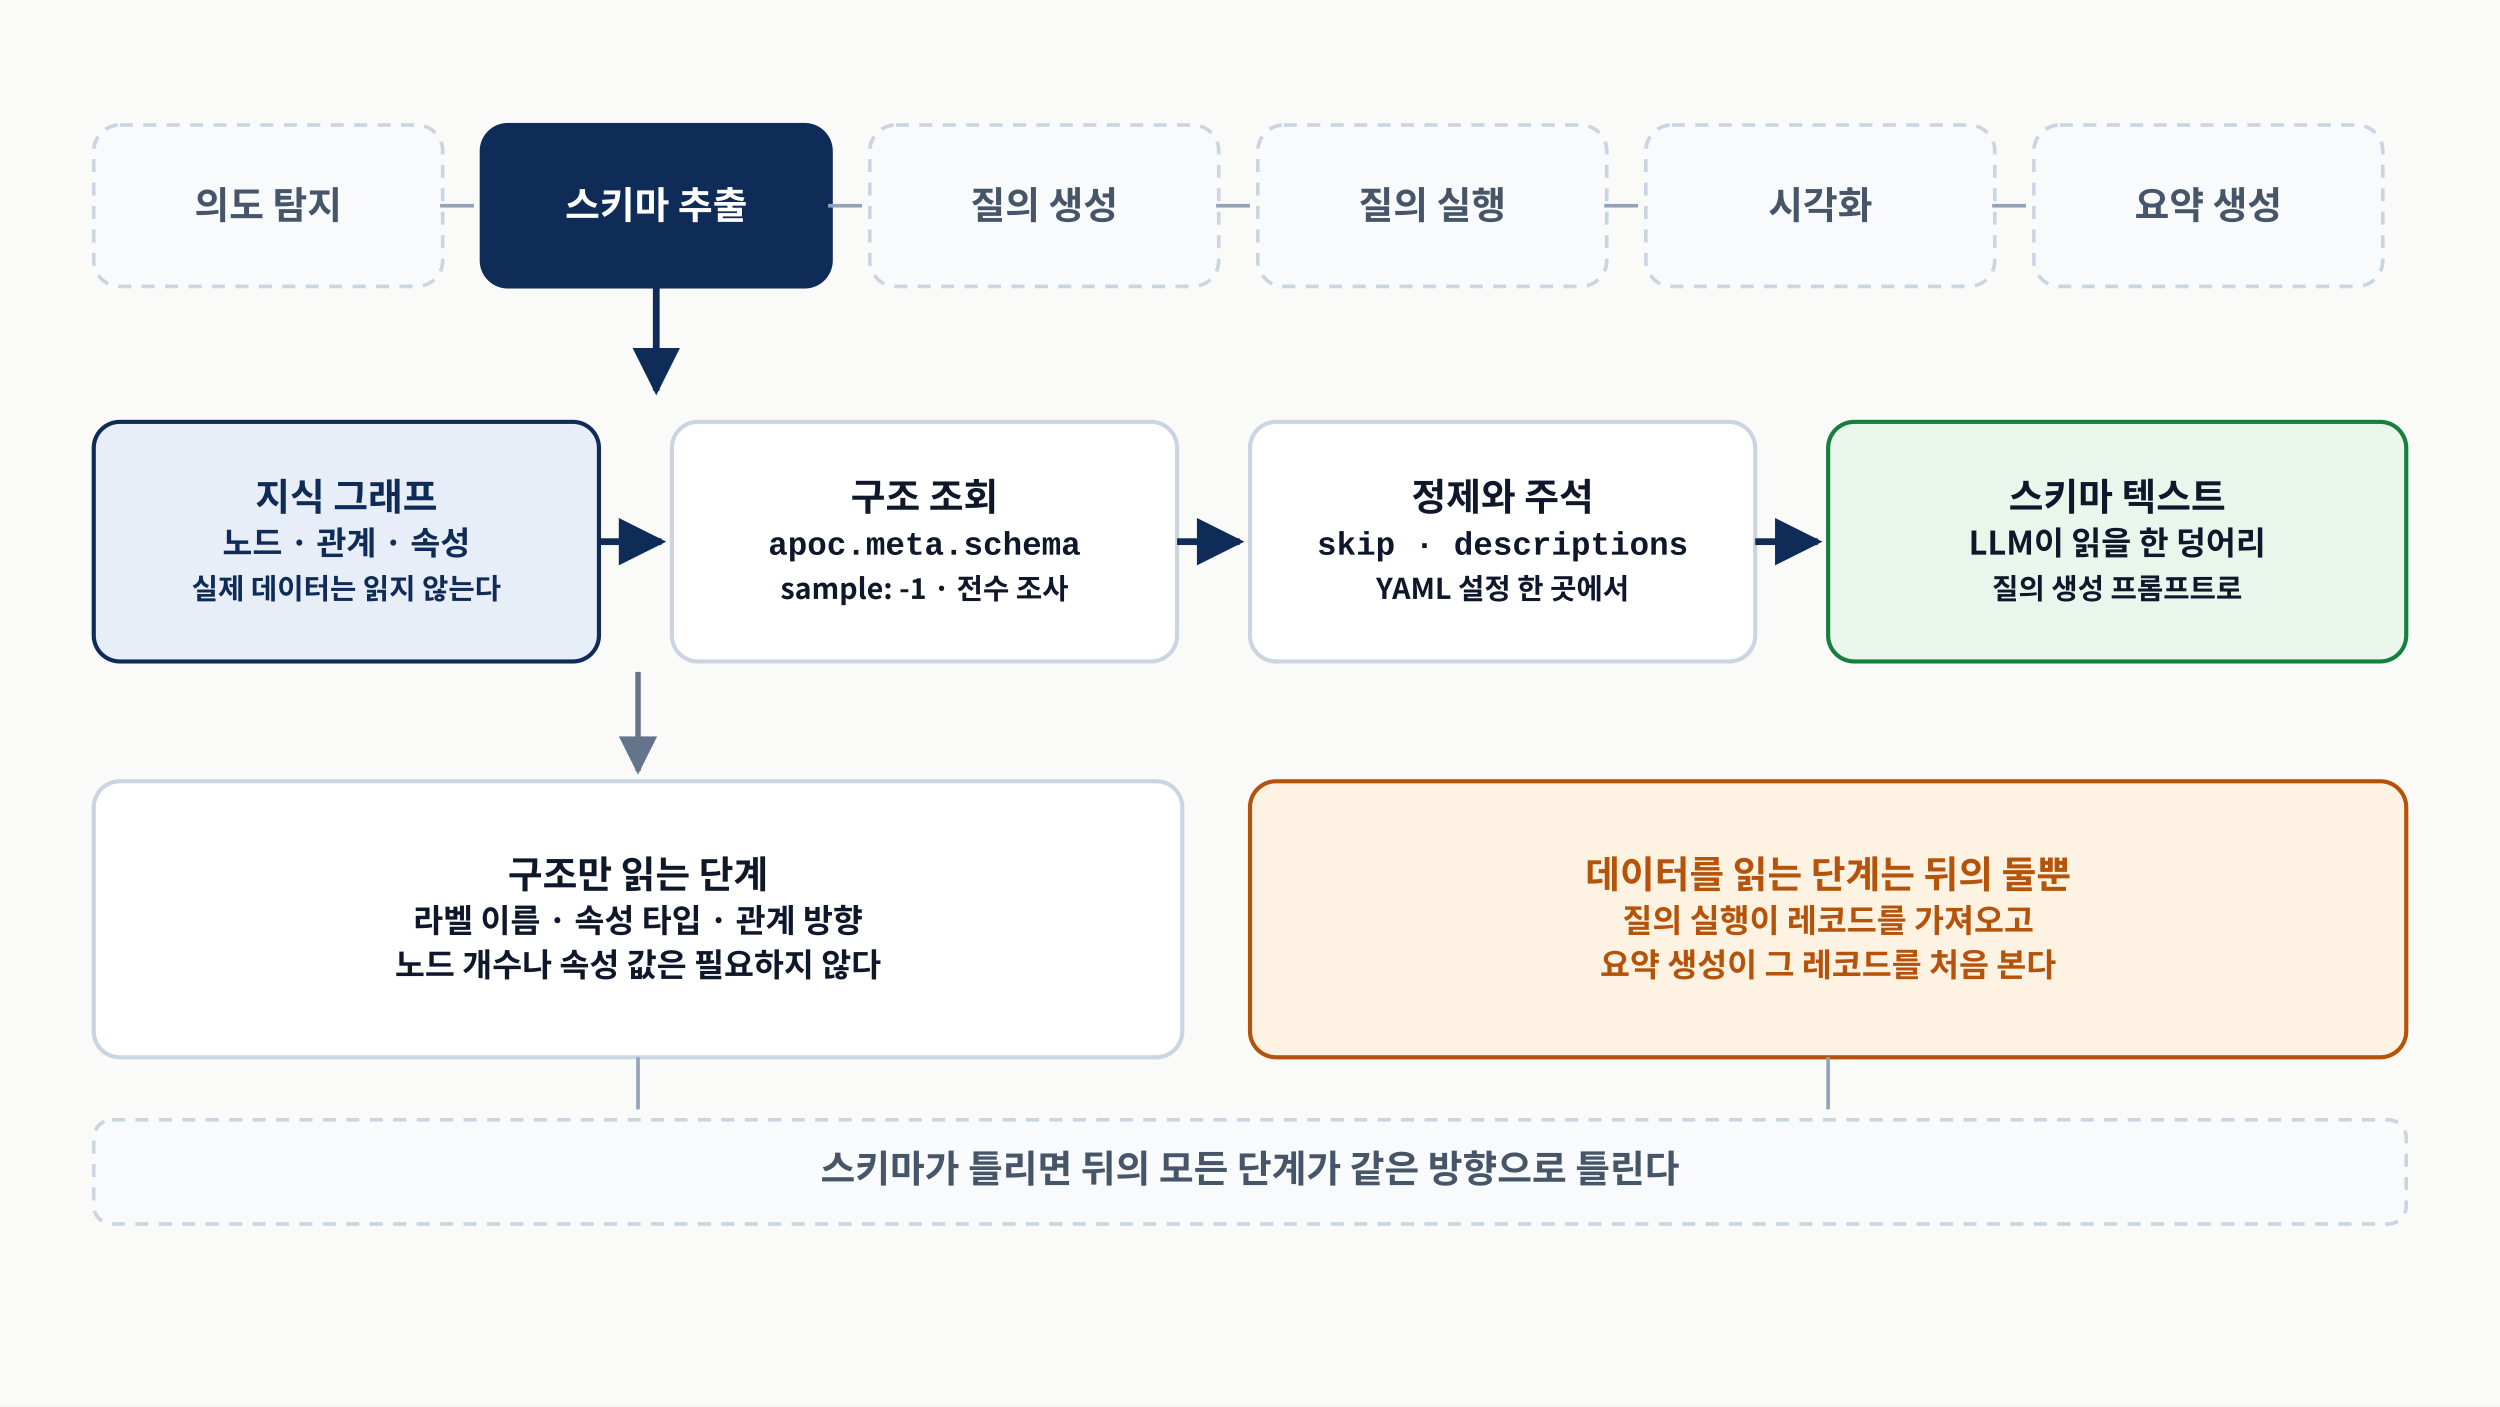
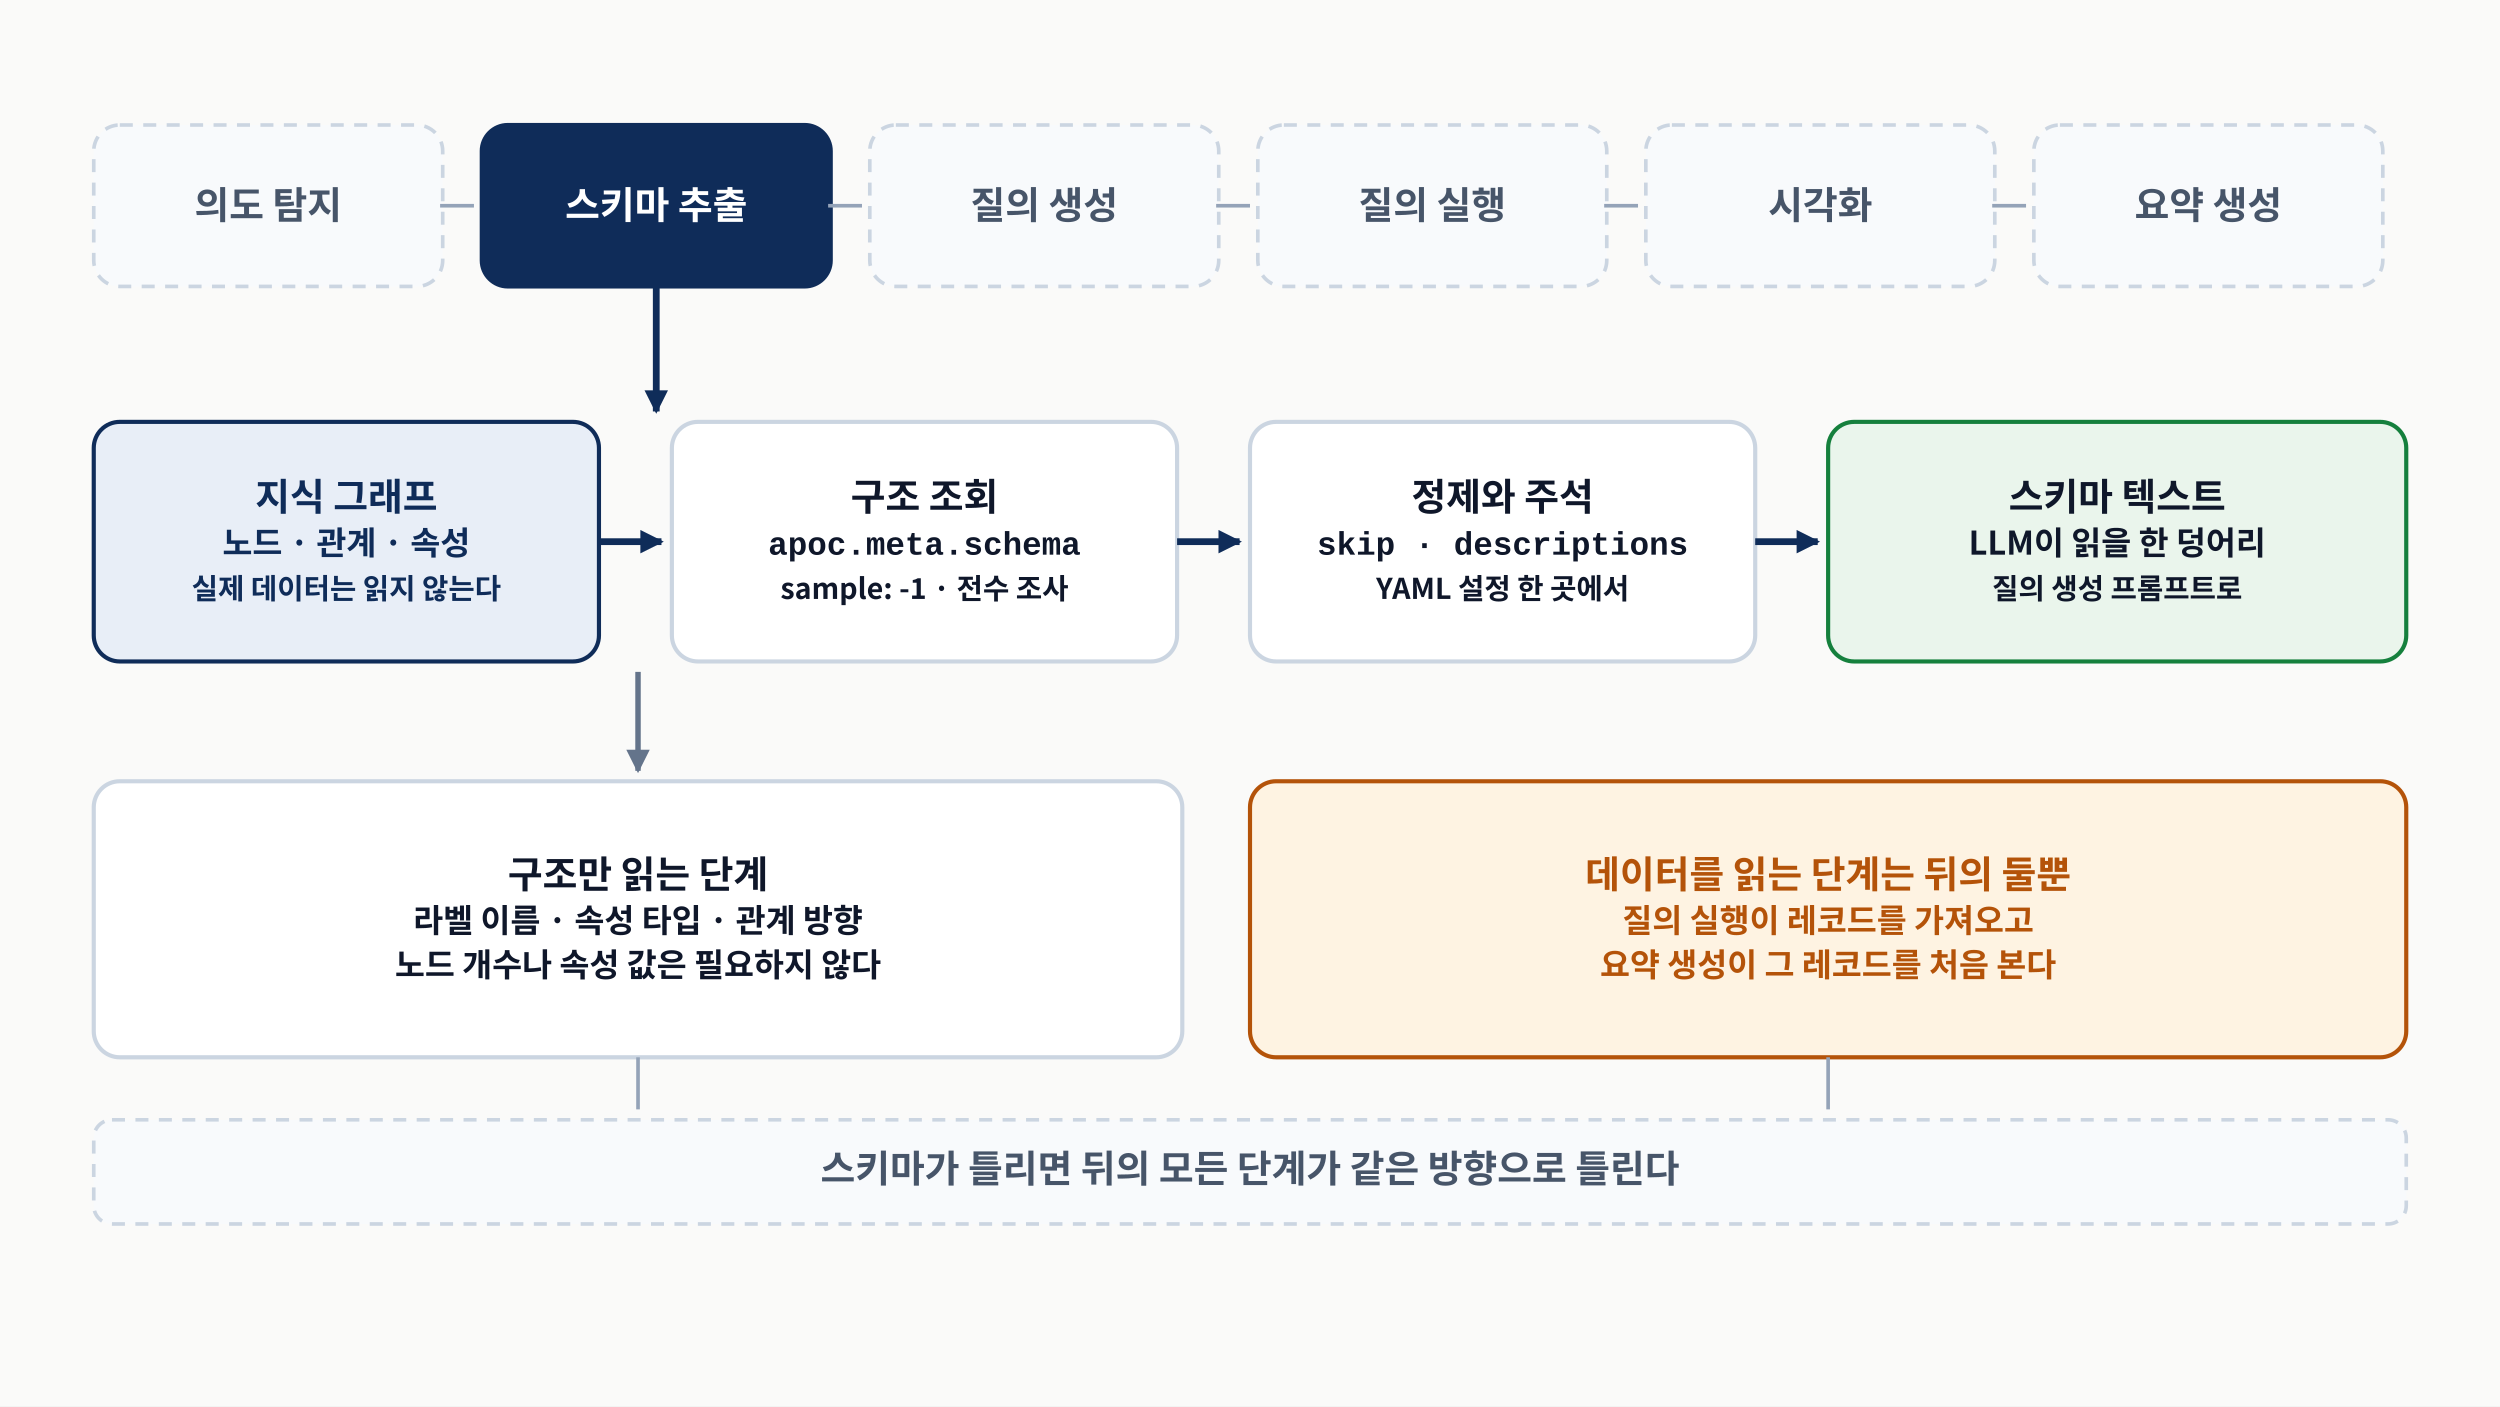
<svg xmlns="http://www.w3.org/2000/svg" viewBox="0 0 960 540" role="img" aria-labelledby="figTitle figDesc">
  <style>
    .t{font-family:'Noto Sans CJK KR','Apple SD Gothic Neo','Malgun Gothic','Noto Sans KR',NanumGothic,Inter,system-ui,sans-serif}
    .mono{font-family:'SFMono-Regular',Consolas,'Liberation Mono',Menlo,monospace}
    .h{font-size:17px;font-weight:900}
    .m{font-size:14.5px;font-weight:800}
    .s{font-size:12.5px;font-weight:700}
    .xs{font-size:11px;font-weight:700}
    .box{fill:#ffffff;stroke:#cbd5e1;stroke-width:1.6}
    .lane{fill:#f1f5f9;stroke:#cbd5e1;stroke-width:1.4}
    .fill-navy{fill:#0f2c59;stroke:#0f2c59;stroke-width:1.6}
    .fill-tint{fill:#e8eef7;stroke:#0f2c59;stroke-width:1.6}
    .fill-warn{fill:#fef3e2;stroke:#b45309;stroke-width:1.6}
    .fill-bad{fill:#fdeceb;stroke:#b91c1c;stroke-width:1.6}
    .fill-ok{fill:#eaf5ec;stroke:#15803d;stroke-width:1.6}
    .fill-mute{fill:#f8fafc;stroke:#cbd5e1;stroke-width:1.4;stroke-dasharray:5 4}
    .arw{stroke:#64748b;stroke-width:2.1;fill:none;marker-end:url(#ah)}
    .arw-navy{stroke:#0f2c59;stroke-width:2.6;fill:none;marker-end:url(#ahn)}
    .arw-bad{stroke:#b91c1c;stroke-width:2.2;fill:none;marker-end:url(#ahb);stroke-dasharray:6 4}
    .arw-warn{stroke:#b45309;stroke-width:2.2;fill:none;marker-end:url(#ahw);stroke-dasharray:6 4}
    .tick{stroke:#94a3b8;stroke-width:1.4;fill:none}
    .an-s{text-anchor:start}
    .an-m{text-anchor:middle}
    .an-e{text-anchor:end}
  </style>
  <defs>
-     <marker id="ah" viewBox="0 0 10 10" refX="9" refY="5" markerWidth="7" markerHeight="7" orient="auto-start-reverse">
+     <marker id="ah" viewBox="0 0 10 10" refX="9" refY="5" markerUnits="userSpaceOnUse" markerWidth="9" markerHeight="9" orient="auto-start-reverse">
      <path d="M0 0L10 5L0 10z" fill="#64748b" />
    </marker>
-     <marker id="ahn" viewBox="0 0 10 10" refX="9" refY="5" markerWidth="7" markerHeight="7" orient="auto-start-reverse">
+     <marker id="ahn" viewBox="0 0 10 10" refX="9" refY="5" markerUnits="userSpaceOnUse" markerWidth="9" markerHeight="9" orient="auto-start-reverse">
      <path d="M0 0L10 5L0 10z" fill="#0f2c59" />
    </marker>
-     <marker id="ahb" viewBox="0 0 10 10" refX="9" refY="5" markerWidth="7" markerHeight="7" orient="auto-start-reverse">
+     <marker id="ahb" viewBox="0 0 10 10" refX="9" refY="5" markerUnits="userSpaceOnUse" markerWidth="9" markerHeight="9" orient="auto-start-reverse">
      <path d="M0 0L10 5L0 10z" fill="#b91c1c" />
    </marker>
-     <marker id="ahw" viewBox="0 0 10 10" refX="9" refY="5" markerWidth="7" markerHeight="7" orient="auto-start-reverse">
+     <marker id="ahw" viewBox="0 0 10 10" refX="9" refY="5" markerUnits="userSpaceOnUse" markerWidth="9" markerHeight="9" orient="auto-start-reverse">
      <path d="M0 0L10 5L0 10z" fill="#b45309" />
    </marker>
  </defs>
  <rect width="960" height="540" fill="#fafaf9" />
  <rect class="fill-mute" x="36" y="48" width="134" height="62" rx="10" />
  <text class="t m an-m" x="103.0" y="84.0" fill="#475569">의도 탐지</text>
  <rect class="fill-navy" x="185" y="48" width="134" height="62" rx="10" />
  <text class="t m an-m" x="252.0" y="84.0" fill="#ffffff">스키마 추출</text>
  <path class="tick" d="M169 79.0L182 79.0" />
  <rect class="fill-mute" x="334" y="48" width="134" height="62" rx="10" />
  <text class="t m an-m" x="401.0" y="84.0" fill="#475569">질의 생성</text>
  <path class="tick" d="M318 79.0L331 79.0" />
  <rect class="fill-mute" x="483" y="48" width="134" height="62" rx="10" />
  <text class="t m an-m" x="550.0" y="84.0" fill="#475569">질의 실행</text>
  <path class="tick" d="M467 79.0L480 79.0" />
  <rect class="fill-mute" x="632" y="48" width="134" height="62" rx="10" />
  <text class="t m an-m" x="699.0" y="84.0" fill="#475569">시각화</text>
  <path class="tick" d="M616 79.0L629 79.0" />
  <rect class="fill-mute" x="781" y="48" width="134" height="62" rx="10" />
  <text class="t m an-m" x="848.0" y="84.0" fill="#475569">요약 생성</text>
  <path class="tick" d="M765 79.0L778 79.0" />
-   <path class="arw-navy" d="M252.0 110L252.0 150" />
+   <path class="arw-navy" d="M252.0 110L252.0 158" />
  <rect class="fill-tint" x="36" y="162" width="194" height="92" rx="10" />
  <text class="t m an-m" x="133.0" y="196.0" fill="#0f2c59">지식 그래프</text>
  <text class="t s an-m" x="133.0" y="213.0" fill="#0f2c59">노드 · 관계 · 속성</text>
  <text class="t xs an-m" x="133.0" y="230.0" fill="#0f2c59">실제 데이터는 읽지 않는다</text>
  <rect class="box" x="258" y="162" width="194" height="92" rx="10" />
  <text class="t m an-m" x="355.0" y="196.0" fill="#0f172a">구조 조회</text>
  <text class="t s mono an-m" x="355.0" y="213.0" fill="#0f172a">apoc.meta.schema</text>
  <text class="t xs an-m" x="355.0" y="230.0" fill="#0f172a">sample: -1 · 전수 조사</text>
  <rect class="box" x="480" y="162" width="194" height="92" rx="10" />
  <text class="t m an-m" x="577.0" y="196.0" fill="#0f172a">정제와 주석</text>
  <text class="t s mono an-m" x="577.0" y="213.0" fill="#0f172a">skip · descriptions</text>
  <text class="t xs an-m" x="577.0" y="230.0" fill="#0f172a">YAML 설정 한 곳에서</text>
  <rect class="fill-ok" x="702" y="162" width="222" height="92" rx="10" />
  <text class="t m an-m" x="813.0" y="196.0" fill="#0f172a">스키마 텍스트</text>
  <text class="t s an-m" x="813.0" y="213.0" fill="#0f172a">LLM이 읽을 한 덩어리</text>
  <text class="t xs an-m" x="813.0" y="230.0" fill="#0f172a">질의 생성 프롬프트로</text>
  <path class="arw-navy" d="M230 208L254 208" />
  <path class="arw-navy" d="M452 208L476 208" />
  <path class="arw-navy" d="M674 208L698 208" />
  <rect class="box" x="36" y="300" width="418" height="106" rx="10" />
  <text class="t m an-m" x="245.0" y="341.0" fill="#0f172a">구조만 읽는 단계</text>
  <text class="t s an-m" x="245.0" y="358.0" fill="#0f172a">라벨 이름 · 속성 타입 · 관계 방향</text>
  <text class="t s an-m" x="245.0" y="375.0" fill="#0f172a">노드 개수나 속성 값은 필요하지 않다</text>
  <rect class="fill-warn" x="480" y="300" width="444" height="106" rx="10" />
  <text class="t m an-m" x="702.0" y="341.0" fill="#b45309">데이터를 읽는 단계는 뒤의 둘뿐</text>
  <text class="t s an-m" x="702.0" y="358.0" fill="#b45309">질의 실행이 레코드를 가져오고</text>
  <text class="t s an-m" x="702.0" y="375.0" fill="#b45309">요약 생성이 그 레코드를 처음 본다</text>
  <path class="arw" d="M245 258L245 296" />
  <rect class="fill-mute" x="36" y="430" width="888" height="40" rx="7" />
  <text class="t m an-m" x="480.0" y="454.0" fill="#475569">스키마가 틀리면 뒤의 모든 단계가 같은 방향으로 틀린다</text>
  <path class="tick" d="M702 406L702 426" />
  <path class="tick" d="M245 406L245 426" />
</svg>
